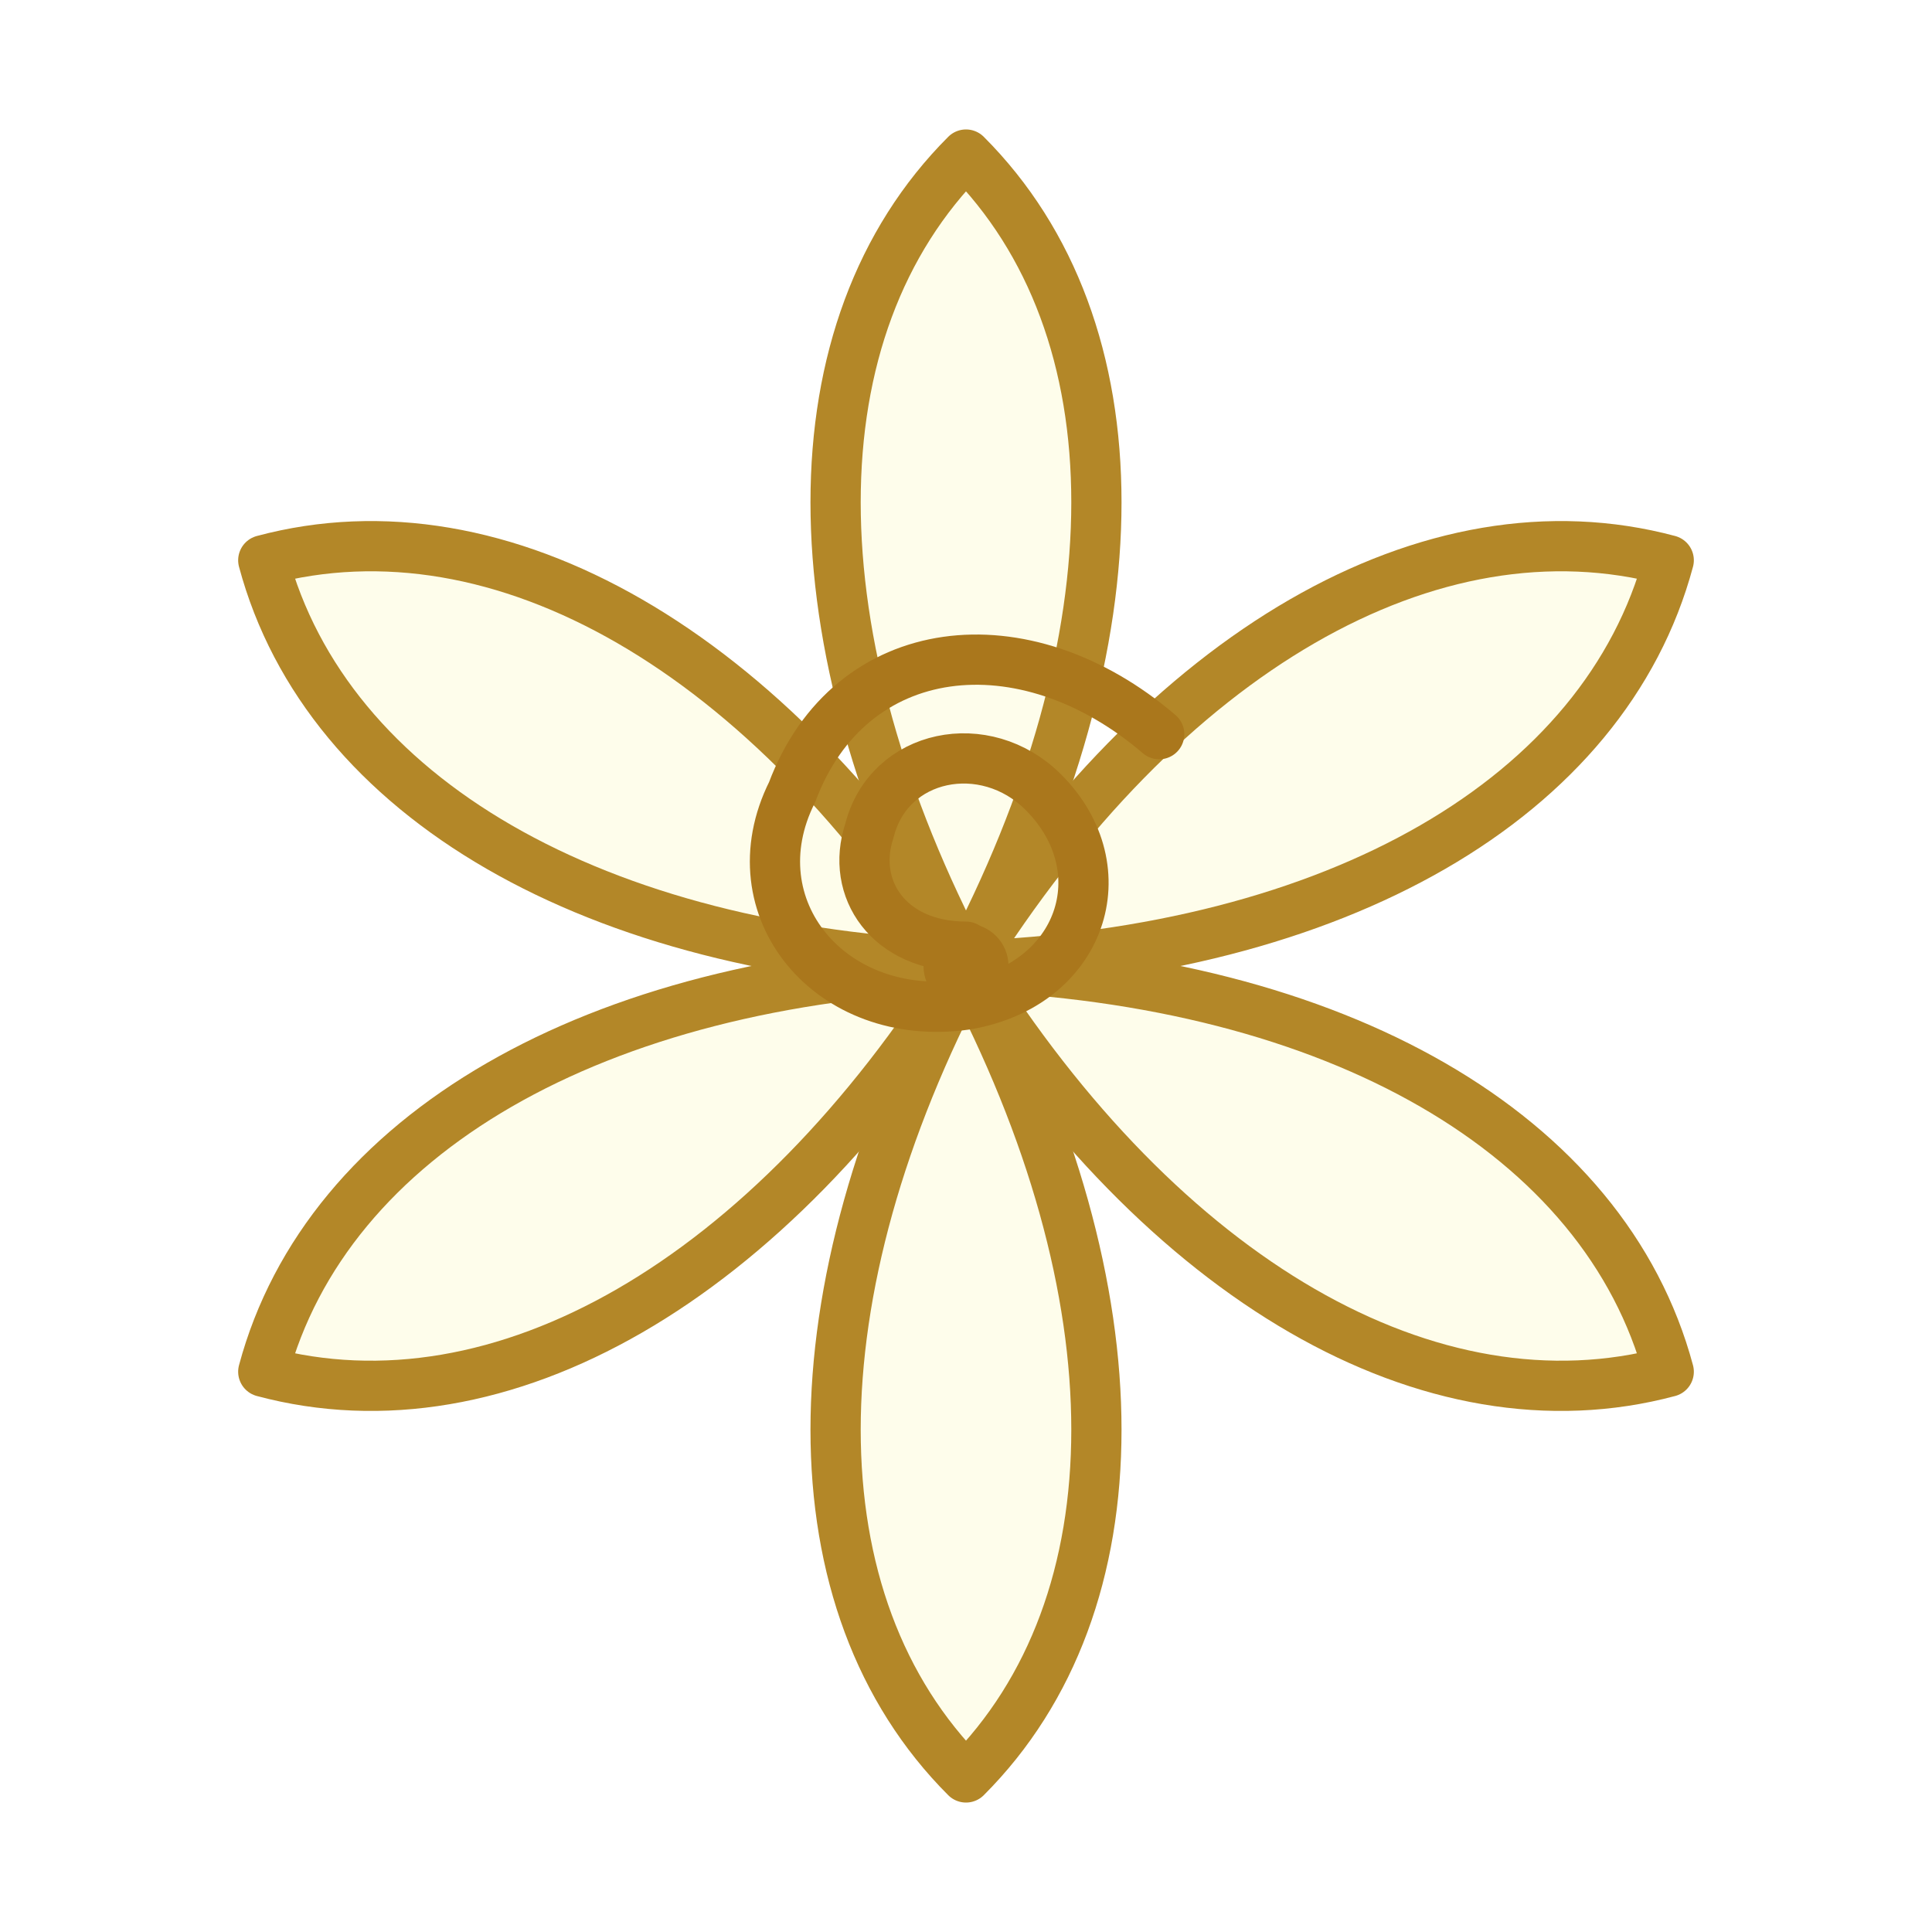
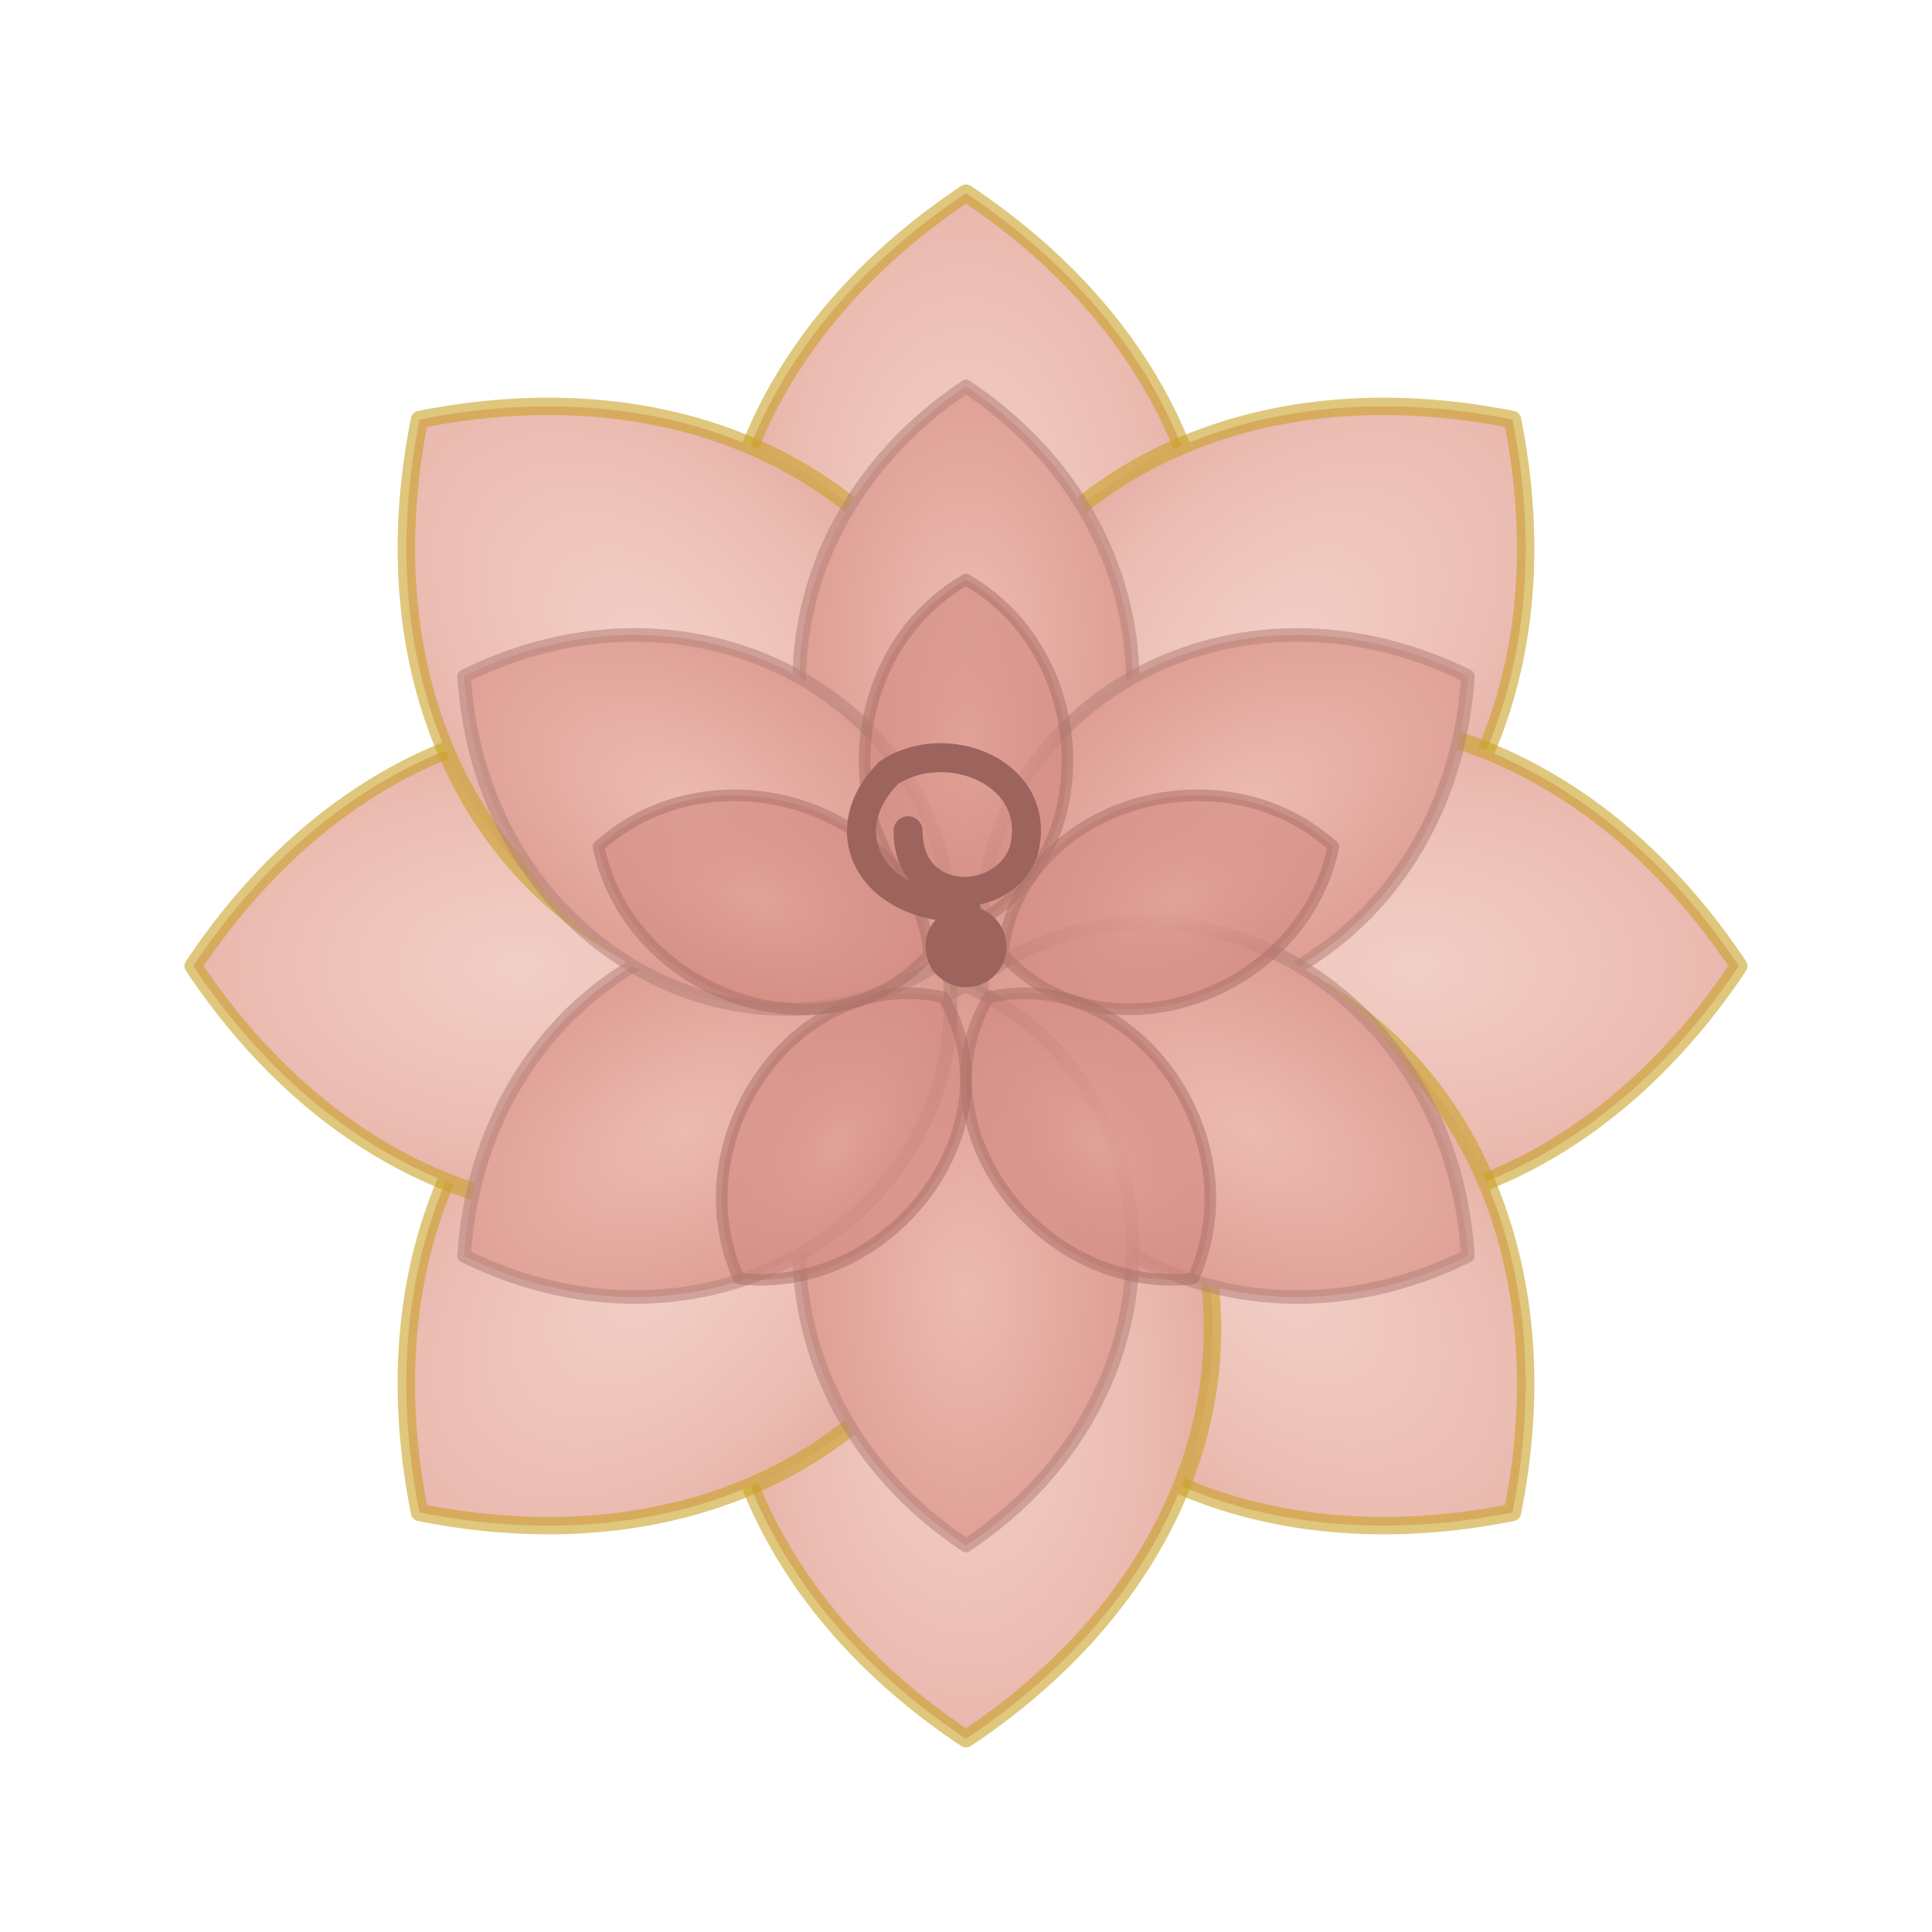
- <svg xmlns="http://www.w3.org/2000/svg" viewBox="0 0 100 100" fill="none" stroke-linecap="round" stroke-linejoin="round">
-   <g fill="#FCF6BA" fill-opacity="0.30" stroke="#B38728" stroke-width="2.6">
-     <path d="M50 50 C 41 33 41 17 50 8 C 59 17 59 33 50 50 Z" />
-     <path d="M50 50 C 41 33 41 17 50 8 C 59 17 59 33 50 50 Z" transform="rotate(60 50 50)" />
-     <path d="M50 50 C 41 33 41 17 50 8 C 59 17 59 33 50 50 Z" transform="rotate(120 50 50)" />
-     <path d="M50 50 C 41 33 41 17 50 8 C 59 17 59 33 50 50 Z" transform="rotate(180 50 50)" />
-     <path d="M50 50 C 41 33 41 17 50 8 C 59 17 59 33 50 50 Z" transform="rotate(240 50 50)" />
-     <path d="M50 50 C 41 33 41 17 50 8 C 59 17 59 33 50 50 Z" transform="rotate(300 50 50)" />
+ <svg xmlns="http://www.w3.org/2000/svg" viewBox="0 0 100 100">
+   <defs>
+     <radialGradient id="ro" cx="50%" cy="42%" r="62%">
+       <stop offset="0%" stop-color="#F2CFC7" />
+       <stop offset="60%" stop-color="#EBBBB1" />
+       <stop offset="100%" stop-color="#E0A398" />
+     </radialGradient>
+     <radialGradient id="rm" cx="50%" cy="45%" r="60%">
+       <stop offset="0%" stop-color="#EDBBB1" />
+       <stop offset="100%" stop-color="#DB988D" />
+     </radialGradient>
+     <radialGradient id="ri" cx="50%" cy="48%" r="58%">
+       <stop offset="0%" stop-color="#E1A298" />
+       <stop offset="100%" stop-color="#CC817880" />
+     </radialGradient>
+   </defs>
+   <g fill="url(#ro)" stroke="#C9A227" stroke-width="0.9" stroke-opacity="0.6" stroke-linejoin="round">
+     <path d="M50 50 C 34 43 32 22 50 10 C 68 22 66 43 50 50 Z" />
+     <path d="M50 50 C 34 43 32 22 50 10 C 68 22 66 43 50 50 Z" transform="rotate(45 50 50)" />
+     <path d="M50 50 C 34 43 32 22 50 10 C 68 22 66 43 50 50 Z" transform="rotate(90 50 50)" />
+     <path d="M50 50 C 34 43 32 22 50 10 C 68 22 66 43 50 50 Z" transform="rotate(135 50 50)" />
+     <path d="M50 50 C 34 43 32 22 50 10 C 68 22 66 43 50 50 Z" transform="rotate(180 50 50)" />
+     <path d="M50 50 C 34 43 32 22 50 10 C 68 22 66 43 50 50 Z" transform="rotate(225 50 50)" />
+     <path d="M50 50 C 34 43 32 22 50 10 C 68 22 66 43 50 50 Z" transform="rotate(270 50 50)" />
+     <path d="M50 50 C 34 43 32 22 50 10 C 68 22 66 43 50 50 Z" transform="rotate(315 50 50)" />
  </g>
-   <path d="M50 49 C 46 49 44 46 45 43 C 46 39 51 38 54 41 C 58 45 56 51 50 52 C 43 53 38 47 41 41 C 44 33 53 32 60 38" fill="none" stroke="#AA771C" stroke-width="2.6" />
-   <circle cx="50" cy="50" r="2.2" fill="#AA771C" />
+   <g fill="url(#rm)" stroke="#B5827A" stroke-width="0.7" stroke-opacity="0.55" stroke-linejoin="round">
+     <path d="M50 49 C 39 44 38 28 50 20 C 62 28 61 44 50 49 Z" />
+     <path d="M50 49 C 39 44 38 28 50 20 C 62 28 61 44 50 49 Z" transform="rotate(60 50 50)" />
+     <path d="M50 49 C 39 44 38 28 50 20 C 62 28 61 44 50 49 Z" transform="rotate(120 50 50)" />
+     <path d="M50 49 C 39 44 38 28 50 20 C 62 28 61 44 50 49 Z" transform="rotate(180 50 50)" />
+     <path d="M50 49 C 39 44 38 28 50 20 C 62 28 61 44 50 49 Z" transform="rotate(240 50 50)" />
+     <path d="M50 49 C 39 44 38 28 50 20 C 62 28 61 44 50 49 Z" transform="rotate(300 50 50)" />
+   </g>
+   <g fill="url(#ri)" stroke="#A86E66" stroke-width="0.6" stroke-opacity="0.5" stroke-linejoin="round">
+     <path d="M50 48 C 43 45 43 34 50 30 C 57 34 57 45 50 48 Z" />
+     <path d="M50 48 C 43 45 43 34 50 30 C 57 34 57 45 50 48 Z" transform="rotate(72 50 50)" />
+     <path d="M50 48 C 43 45 43 34 50 30 C 57 34 57 45 50 48 Z" transform="rotate(144 50 50)" />
+     <path d="M50 48 C 43 45 43 34 50 30 C 57 34 57 45 50 48 Z" transform="rotate(216 50 50)" />
+     <path d="M50 48 C 43 45 43 34 50 30 C 57 34 57 45 50 48 Z" transform="rotate(288 50 50)" />
+   </g>
+   <path d="M50 47 C 45 47 43 43 46 40 C 49 38 54 40 53 44 C 52 47 47 47 47 43" fill="none" stroke="#9C645C" stroke-width="1.5" stroke-linecap="round" />
+   <circle cx="50" cy="49" r="2.1" fill="#9C645C" />
</svg>
